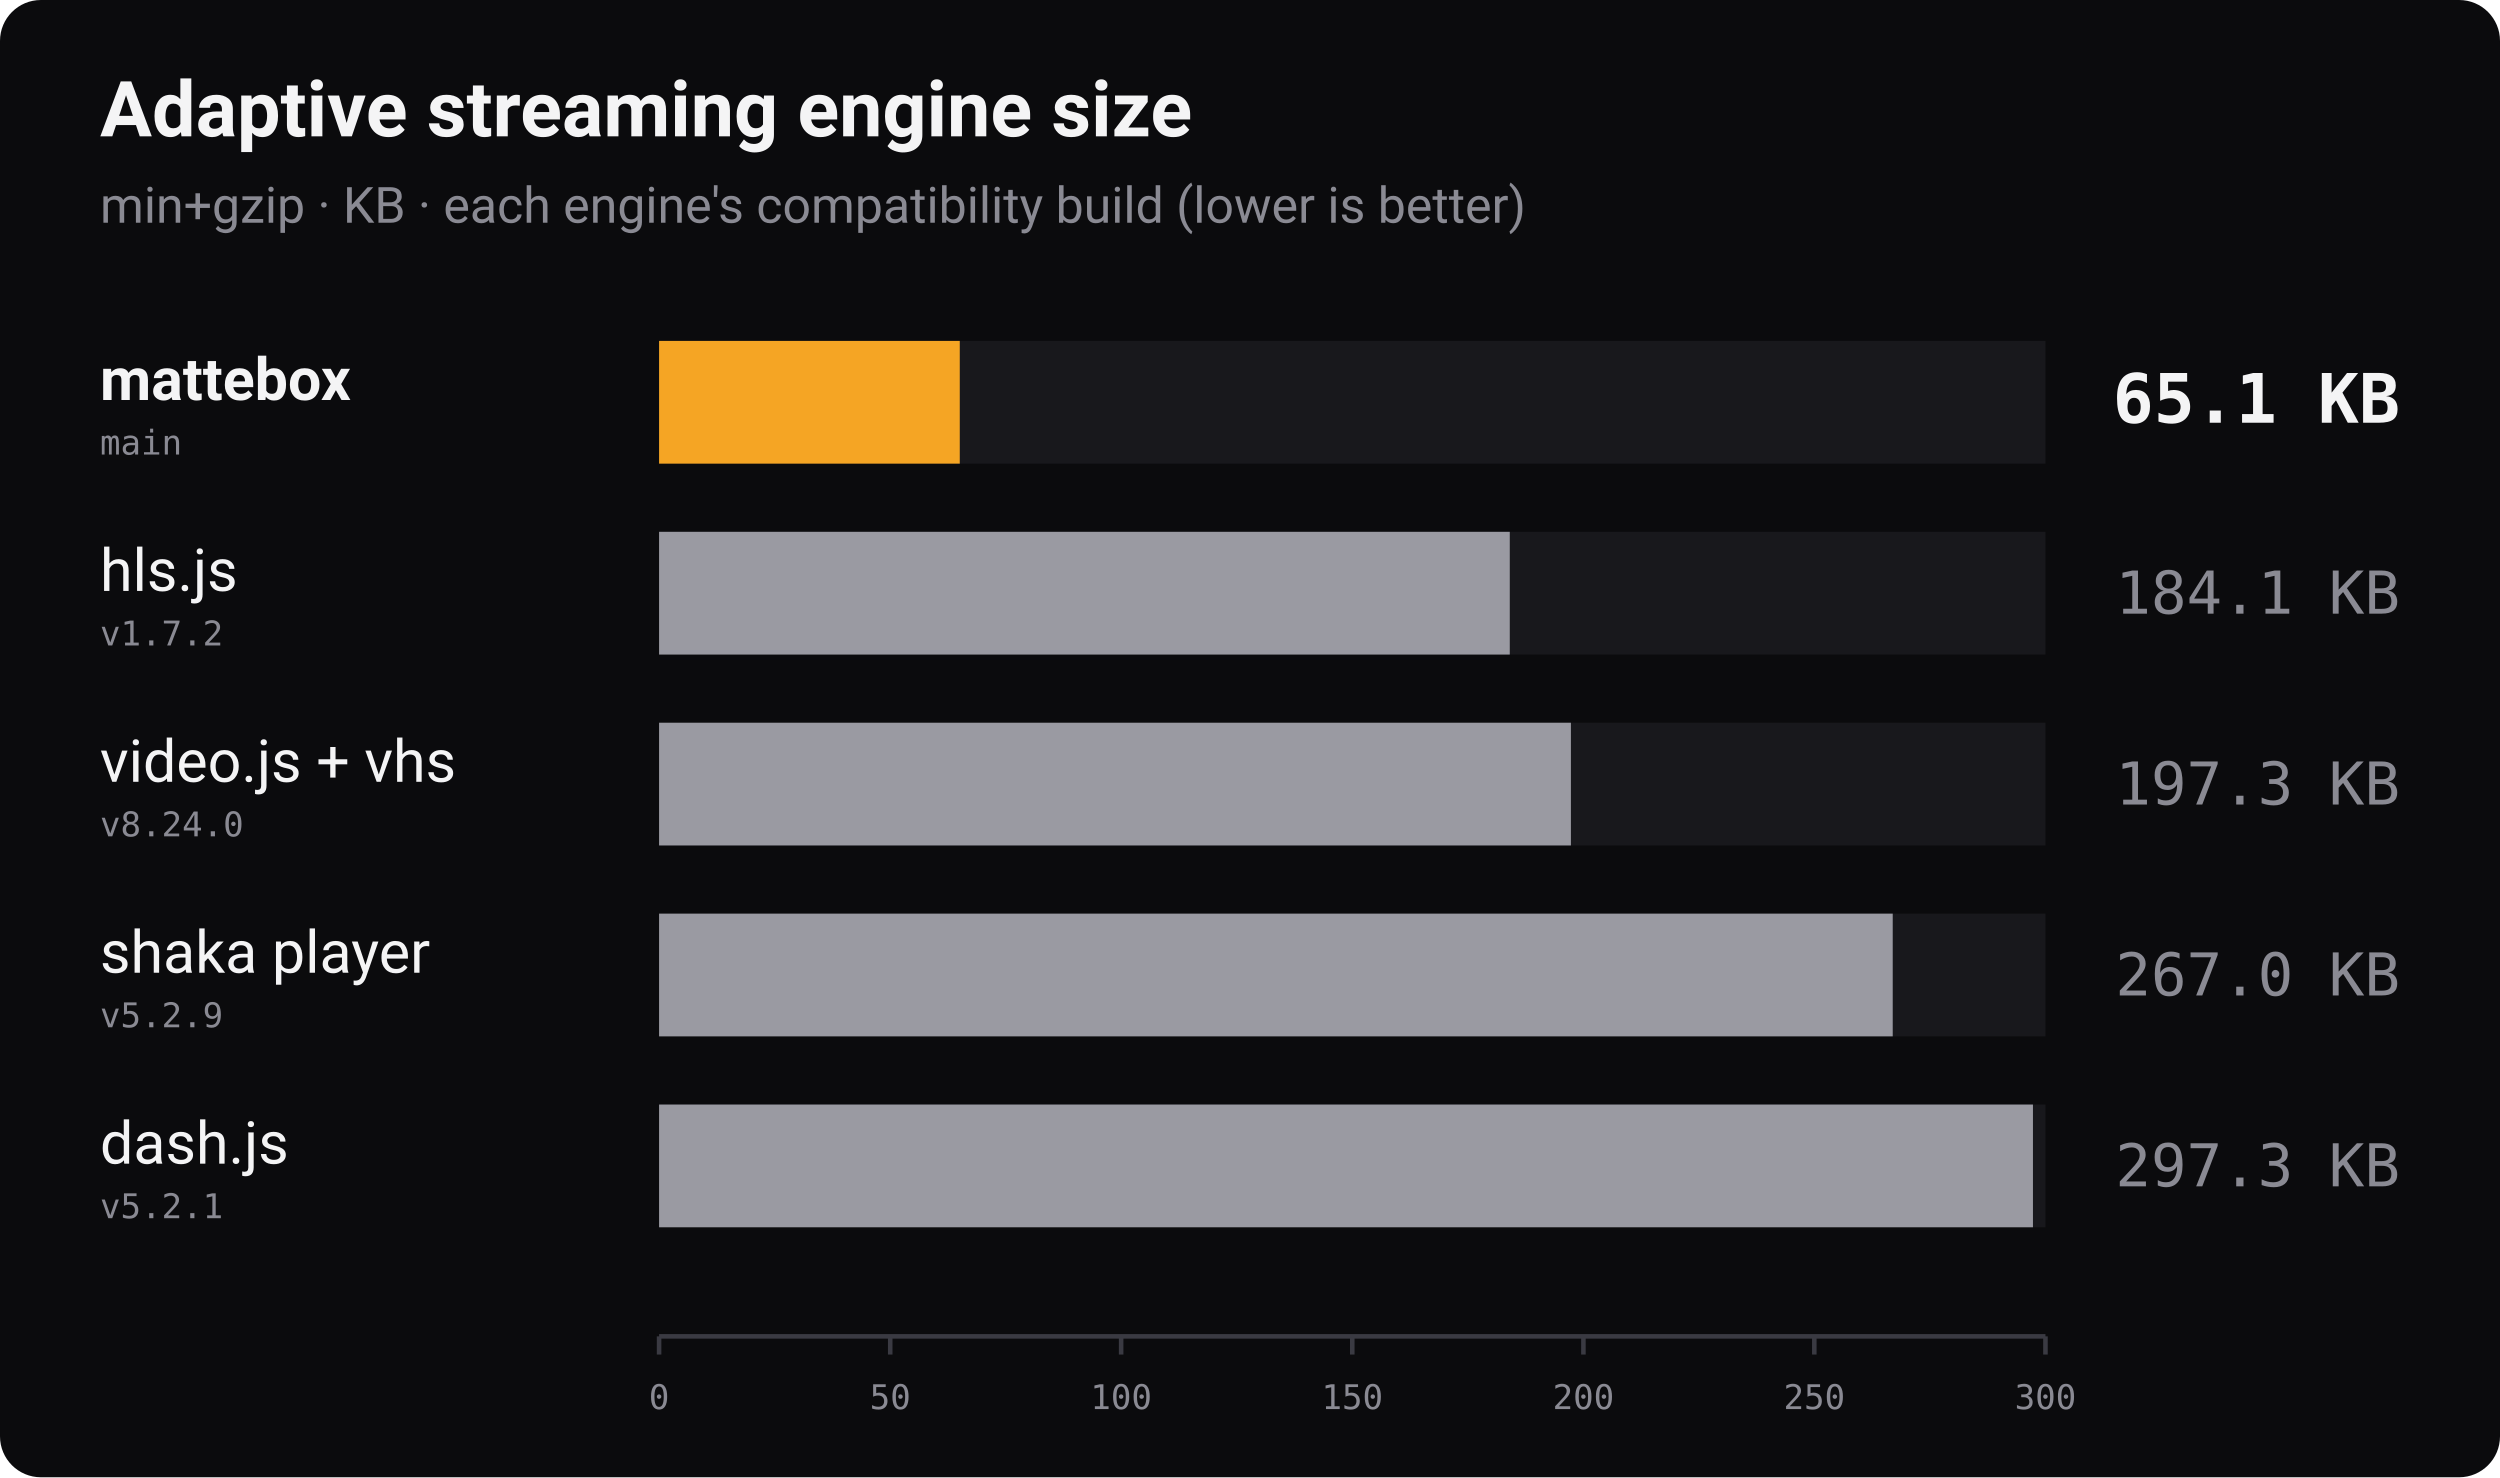
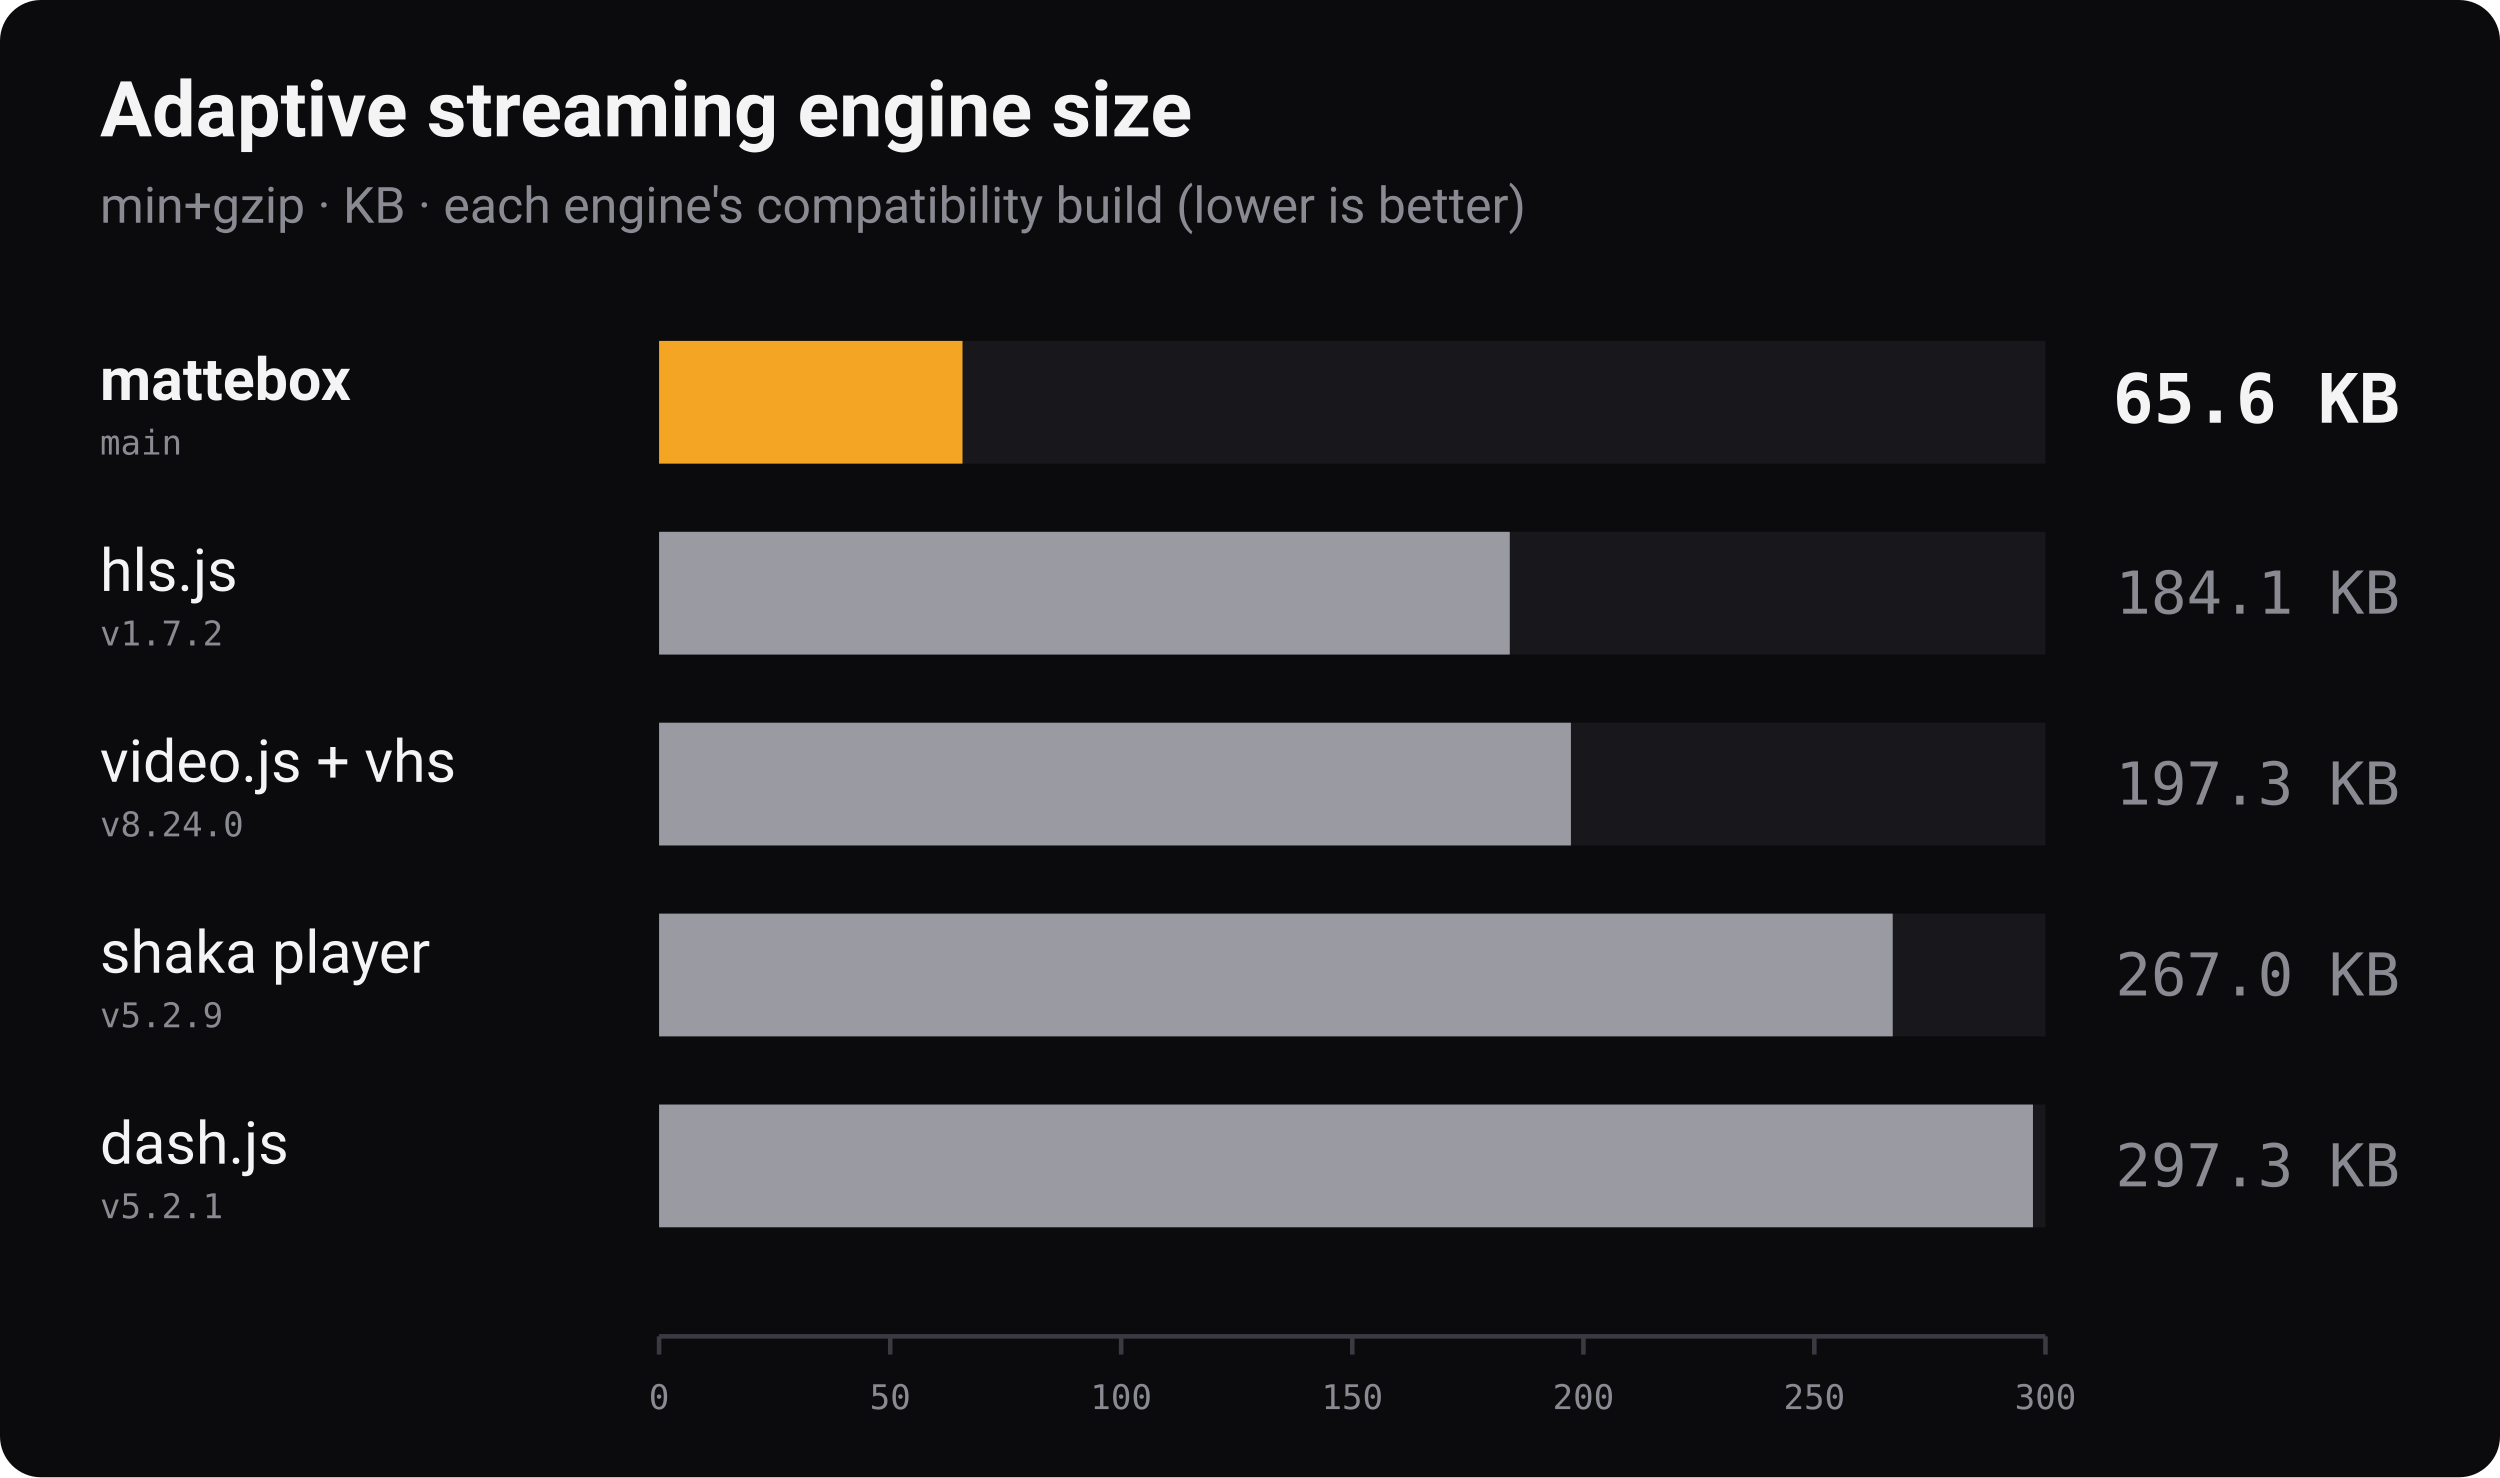
<svg xmlns="http://www.w3.org/2000/svg" width="1100" height="650" viewBox="0 0 1100 650" role="img" aria-label="Bundle size of adaptive streaming players, min+gzip, lower is better">
  <rect width="1100" height="650" rx="18" fill="#0b0b0d" />
  <text x="44" y="60" font-family="-apple-system, 'Segoe UI', Roboto, Helvetica, Arial, sans-serif" font-size="34" font-weight="700" fill="#f4f4f5">Adaptive streaming engine size</text>
  <text x="44" y="98" font-family="-apple-system, 'Segoe UI', Roboto, Helvetica, Arial, sans-serif" font-size="22" fill="#8a8a93">min+gzip · KB · each engine's compatibility build (lower is better)</text>
  <text x="44" y="176" font-family="-apple-system, 'Segoe UI', Roboto, Helvetica, Arial, sans-serif" font-size="26" font-weight="700" fill="#f4f4f5">mattebox</text>
  <text x="44" y="200" font-family="ui-monospace, 'SF Mono', Menlo, Consolas, monospace" font-size="15" fill="#8a8a93">main</text>
  <rect x="290" y="150" width="610" height="54" fill="#18181c" />
-   <rect x="290" y="150" width="132.3" height="54" fill="#f5a524" />
-   <text x="1056" y="186" text-anchor="end" font-family="ui-monospace, 'SF Mono', Menlo, Consolas, monospace" font-size="30" font-weight="700" fill="#f4f4f5">65.1 KB</text>
+   <rect x="290" y="150" width="133.5" height="54" fill="#f5a524" />
+   <text x="1056" y="186" text-anchor="end" font-family="ui-monospace, 'SF Mono', Menlo, Consolas, monospace" font-size="30" font-weight="700" fill="#f4f4f5">65.6 KB</text>
  <text x="44" y="260" font-family="-apple-system, 'Segoe UI', Roboto, Helvetica, Arial, sans-serif" font-size="26" font-weight="400" fill="#f4f4f5">hls.js</text>
  <text x="44" y="284" font-family="ui-monospace, 'SF Mono', Menlo, Consolas, monospace" font-size="15" fill="#8a8a93">v1.7.2</text>
  <rect x="290" y="234" width="610" height="54" fill="#18181c" />
  <rect x="290" y="234" width="374.3" height="54" fill="#9a9aa2" />
  <text x="1056" y="270" text-anchor="end" font-family="ui-monospace, 'SF Mono', Menlo, Consolas, monospace" font-size="26" font-weight="400" fill="#8a8a93">184.1 KB</text>
  <text x="44" y="344" font-family="-apple-system, 'Segoe UI', Roboto, Helvetica, Arial, sans-serif" font-size="26" font-weight="400" fill="#f4f4f5">video.js + vhs</text>
  <text x="44" y="368" font-family="ui-monospace, 'SF Mono', Menlo, Consolas, monospace" font-size="15" fill="#8a8a93">v8.24.0</text>
  <rect x="290" y="318" width="610" height="54" fill="#18181c" />
  <rect x="290" y="318" width="401.2" height="54" fill="#9a9aa2" />
  <text x="1056" y="354" text-anchor="end" font-family="ui-monospace, 'SF Mono', Menlo, Consolas, monospace" font-size="26" font-weight="400" fill="#8a8a93">197.3 KB</text>
  <text x="44" y="428" font-family="-apple-system, 'Segoe UI', Roboto, Helvetica, Arial, sans-serif" font-size="26" font-weight="400" fill="#f4f4f5">shaka player</text>
  <text x="44" y="452" font-family="ui-monospace, 'SF Mono', Menlo, Consolas, monospace" font-size="15" fill="#8a8a93">v5.2.9</text>
  <rect x="290" y="402" width="610" height="54" fill="#18181c" />
  <rect x="290" y="402" width="542.8" height="54" fill="#9a9aa2" />
  <text x="1056" y="438" text-anchor="end" font-family="ui-monospace, 'SF Mono', Menlo, Consolas, monospace" font-size="26" font-weight="400" fill="#8a8a93">267.0 KB</text>
  <text x="44" y="512" font-family="-apple-system, 'Segoe UI', Roboto, Helvetica, Arial, sans-serif" font-size="26" font-weight="400" fill="#f4f4f5">dash.js</text>
  <text x="44" y="536" font-family="ui-monospace, 'SF Mono', Menlo, Consolas, monospace" font-size="15" fill="#8a8a93">v5.2.1</text>
  <rect x="290" y="486" width="610" height="54" fill="#18181c" />
  <rect x="290" y="486" width="604.5" height="54" fill="#9a9aa2" />
  <text x="1056" y="522" text-anchor="end" font-family="ui-monospace, 'SF Mono', Menlo, Consolas, monospace" font-size="26" font-weight="400" fill="#8a8a93">297.3 KB</text>
  <line x1="290" y1="588" x2="900" y2="588" stroke="#3a3a42" stroke-width="2" />
  <line x1="290.0" y1="588" x2="290.0" y2="596" stroke="#3a3a42" stroke-width="2" />
  <text x="290.0" y="620" text-anchor="middle" font-family="ui-monospace, 'SF Mono', Menlo, Consolas, monospace" font-size="15" fill="#8a8a93">0</text>
  <line x1="391.7" y1="588" x2="391.7" y2="596" stroke="#3a3a42" stroke-width="2" />
  <text x="391.7" y="620" text-anchor="middle" font-family="ui-monospace, 'SF Mono', Menlo, Consolas, monospace" font-size="15" fill="#8a8a93">50</text>
  <line x1="493.3" y1="588" x2="493.3" y2="596" stroke="#3a3a42" stroke-width="2" />
  <text x="493.3" y="620" text-anchor="middle" font-family="ui-monospace, 'SF Mono', Menlo, Consolas, monospace" font-size="15" fill="#8a8a93">100</text>
  <line x1="595.0" y1="588" x2="595.0" y2="596" stroke="#3a3a42" stroke-width="2" />
  <text x="595.0" y="620" text-anchor="middle" font-family="ui-monospace, 'SF Mono', Menlo, Consolas, monospace" font-size="15" fill="#8a8a93">150</text>
  <line x1="696.7" y1="588" x2="696.7" y2="596" stroke="#3a3a42" stroke-width="2" />
  <text x="696.7" y="620" text-anchor="middle" font-family="ui-monospace, 'SF Mono', Menlo, Consolas, monospace" font-size="15" fill="#8a8a93">200</text>
  <line x1="798.3" y1="588" x2="798.3" y2="596" stroke="#3a3a42" stroke-width="2" />
  <text x="798.3" y="620" text-anchor="middle" font-family="ui-monospace, 'SF Mono', Menlo, Consolas, monospace" font-size="15" fill="#8a8a93">250</text>
  <line x1="900.0" y1="588" x2="900.0" y2="596" stroke="#3a3a42" stroke-width="2" />
  <text x="900.0" y="620" text-anchor="middle" font-family="ui-monospace, 'SF Mono', Menlo, Consolas, monospace" font-size="15" fill="#8a8a93">300</text>
</svg>
